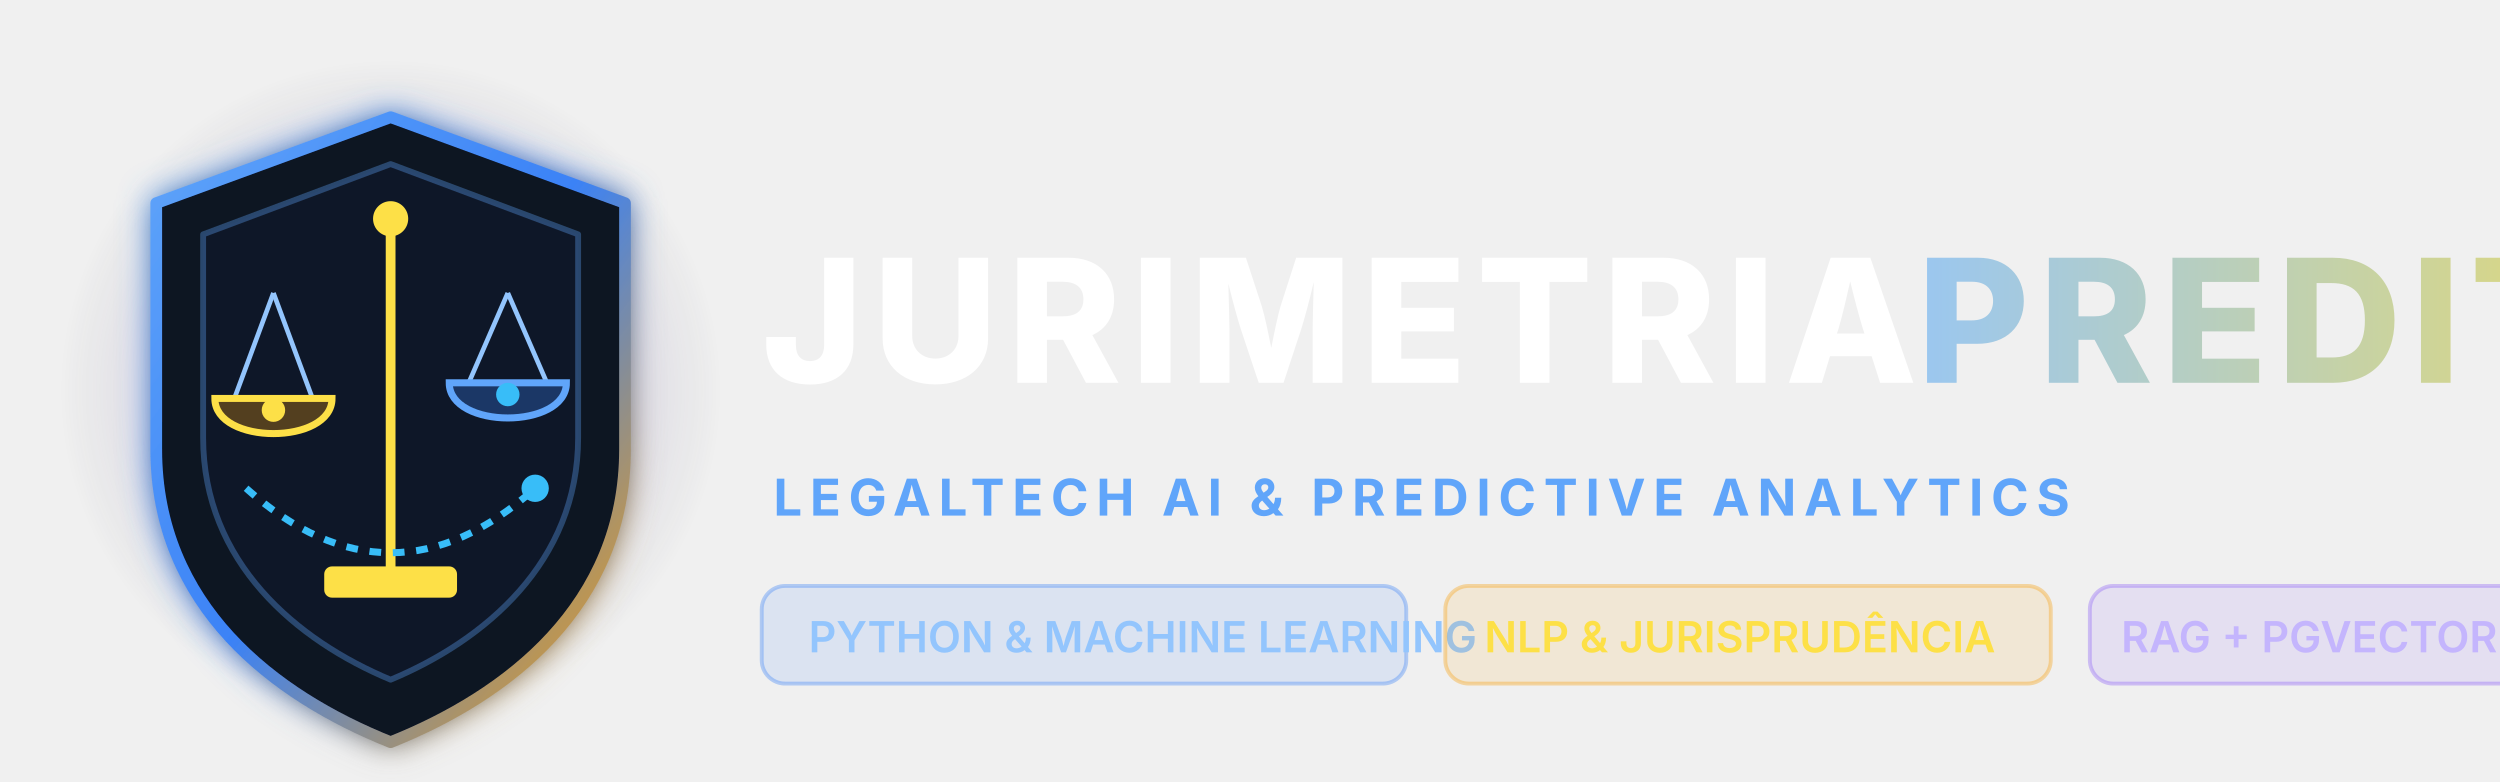
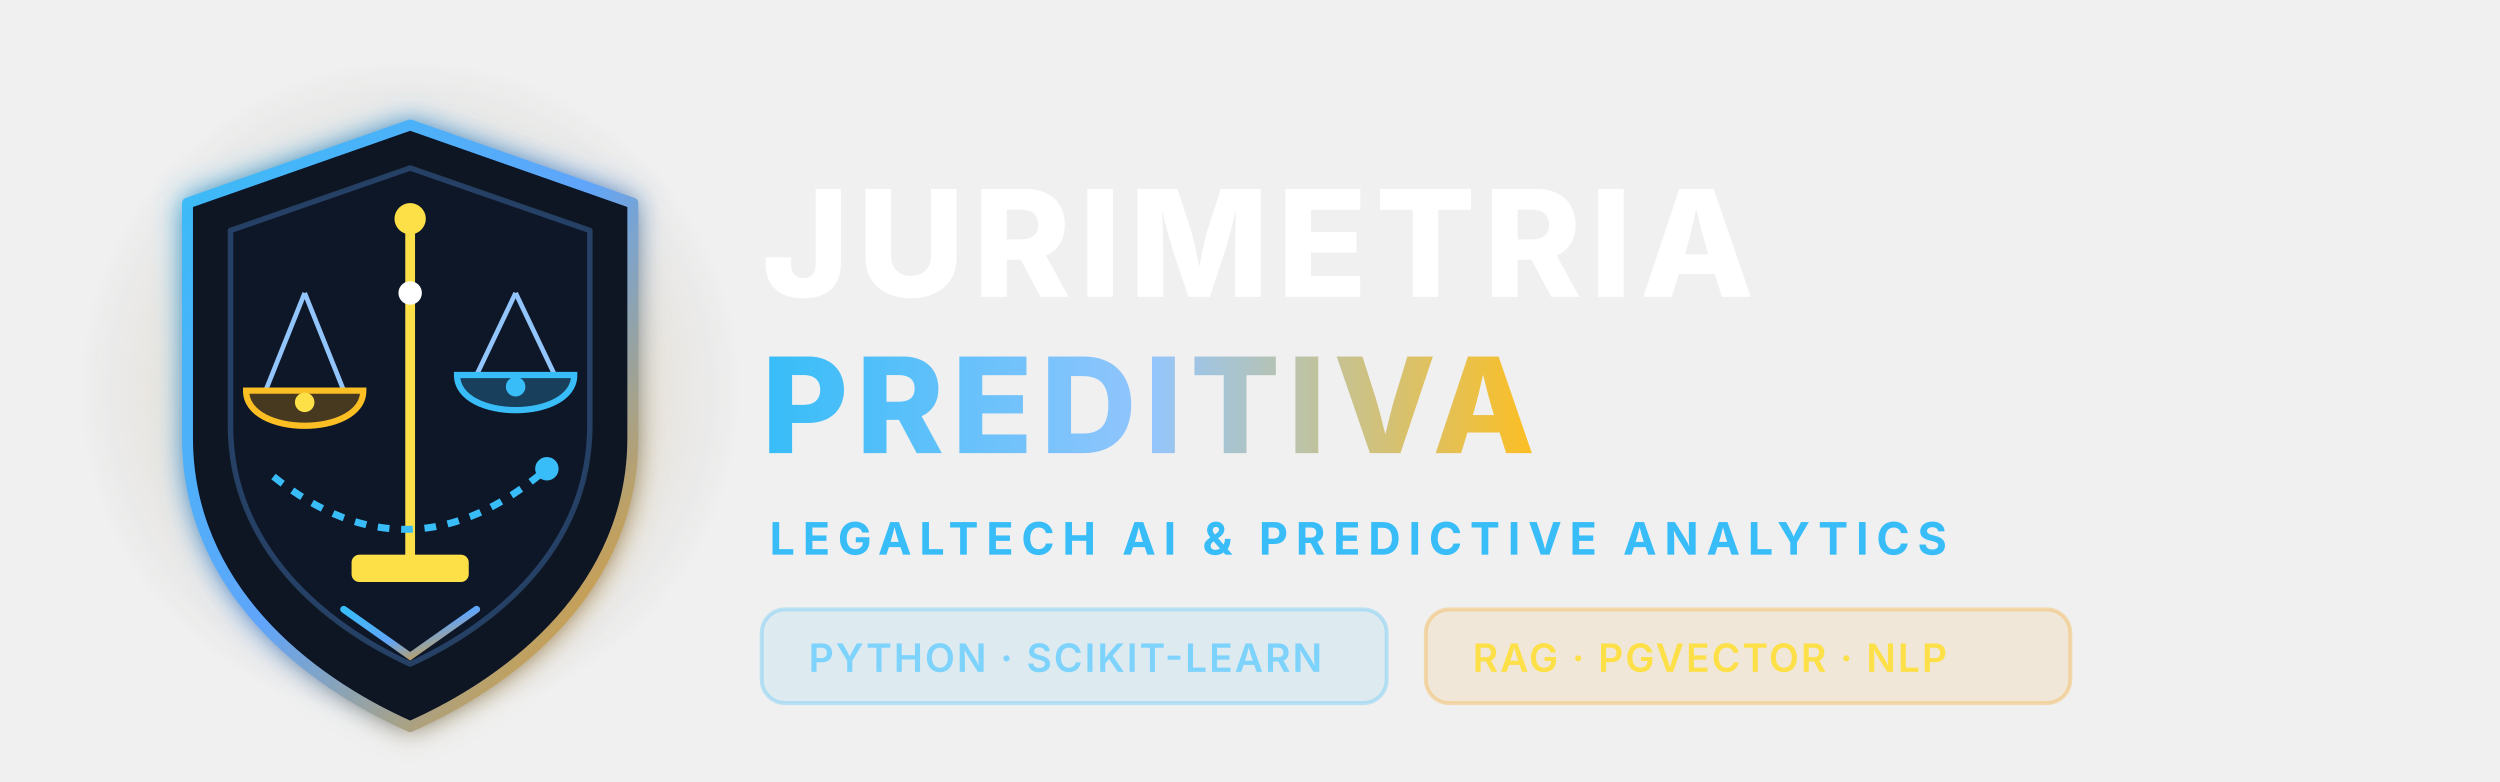
<svg xmlns="http://www.w3.org/2000/svg" viewBox="0 0 640 200" width="100%" height="100%">
  <defs>
    <radialGradient id="juriGlow" cx="50%" cy="50%" r="50%">
-       <stop offset="0%" stop-color="#3b82f6" stop-opacity="0.35" />
-       <stop offset="60%" stop-color="#8b5cf6" stop-opacity="0.15" />
+       <stop offset="0%" stop-color="#3b82f6" stop-opacity="0.3" />
+       <stop offset="60%" stop-color="#f59e0b" stop-opacity="0.12" />
      <stop offset="100%" stop-color="#080e1d" stop-opacity="0" />
    </radialGradient>
    <linearGradient id="juriGrad" x1="0%" y1="0%" x2="100%" y2="100%">
-       <stop offset="0%" stop-color="#60a5fa" />
-       <stop offset="50%" stop-color="#3b82f6" />
+       <stop offset="0%" stop-color="#38bdf8" />
+       <stop offset="50%" stop-color="#60a5fa" />
      <stop offset="100%" stop-color="#f59e0b" />
    </linearGradient>
    <linearGradient id="scalesGold" x1="0%" y1="0%" x2="100%" y2="100%">
      <stop offset="0%" stop-color="#fde047" />
      <stop offset="100%" stop-color="#d97706" />
    </linearGradient>
    <linearGradient id="juriTextGrad" x1="0%" y1="0%" x2="100%" y2="0%">
-       <stop offset="0%" stop-color="#60a5fa" />
+       <stop offset="0%" stop-color="#38bdf8" />
      <stop offset="50%" stop-color="#93c5fd" />
-       <stop offset="100%" stop-color="#fde047" />
+       <stop offset="100%" stop-color="#fbbf24" />
    </linearGradient>
    <filter id="juriNeon" x="-20%" y="-20%" width="140%" height="140%">
-       <feGaussianBlur stdDeviation="4" result="blur" />
+       <feGaussianBlur stdDeviation="3.5" result="blur" />
      <feComposite in="SourceGraphic" in2="blur" operator="over" />
    </filter>
  </defs>
-   <circle cx="100" cy="100" r="85" fill="url(#juriGlow)" />
-   <g transform="translate(25, 20)">
-     <path d="M 75,10               L 135,32               L 135,95               C 135,135 105,158 75,170               C 45,158 15,135 15,95               L 15,32 Z" fill="#0a1224" stroke="url(#juriGrad)" stroke-width="3" stroke-linejoin="round" filter="url(#juriNeon)" />
-     <path d="M 75,22               L 123,40               L 123,92               C 123,124 99,144 75,154               C 51,144 27,124 27,92               L 27,40 Z" fill="rgba(15, 23, 42, 0.75)" stroke="rgba(96, 165, 250, 0.35)" stroke-width="1.5" stroke-linejoin="round" />
-     <line x1="75" y1="36" x2="75" y2="125" stroke="#fde047" stroke-width="2.5" stroke-linecap="round" />
-     <circle cx="75" cy="36" r="4.5" fill="#fde047" />
-     <line x1="45" y1="55" x2="105" y2="55" stroke="url(#scalesGold)" stroke-width="3" stroke-linecap="round" />
-     <line x1="45" y1="55" x2="35" y2="82" stroke="#93c5fd" stroke-width="1.2" />
-     <line x1="45" y1="55" x2="55" y2="82" stroke="#93c5fd" stroke-width="1.2" />
-     <path d="M 30,82 C 30,94 60,94 60,82 Z" fill="rgba(245, 158, 11, 0.3)" stroke="#fde047" stroke-width="1.8" />
-     <line x1="105" y1="55" x2="95" y2="78" stroke="#93c5fd" stroke-width="1.2" />
-     <line x1="105" y1="55" x2="115" y2="78" stroke="#93c5fd" stroke-width="1.2" />
-     <path d="M 90,78 C 90,90 120,90 120,78 Z" fill="rgba(59, 130, 246, 0.3)" stroke="#60a5fa" stroke-width="1.8" />
-     <circle cx="45" cy="85" r="3" fill="#fde047" />
-     <circle cx="105" cy="81" r="3" fill="#38bdf8" />
-     <rect x="58" y="125" width="34" height="8" rx="2" fill="#fde047" />
-     <path d="M 38,105 Q 75,138 112,105" fill="none" stroke="#38bdf8" stroke-width="1.8" stroke-dasharray="3,3" />
-     <circle cx="112" cy="105" r="3.5" fill="#38bdf8" />
+   <circle cx="105" cy="100" r="85" fill="url(#juriGlow)" />
+   <g transform="translate(30, 20)">
+     <path d="M 75,12               L 132,32               L 132,92               C 132,130 102,154 75,166               C 48,154 18,130 18,92               L 18,32 Z" fill="#0a1224" stroke="url(#juriGrad)" stroke-width="2.8" stroke-linejoin="round" filter="url(#juriNeon)" />
+     <path d="M 75,23               L 121,39               L 121,89               C 121,120 97,140 75,150               C 53,140 29,120 29,89               L 29,39 Z" fill="rgba(15, 23, 42, 0.75)" stroke="rgba(96, 165, 250, 0.3)" stroke-width="1.4" stroke-linejoin="round" />
+     <line x1="75" y1="36" x2="75" y2="122" stroke="#fde047" stroke-width="2.5" stroke-linecap="round" />
+     <circle cx="75" cy="36" r="4" fill="#fde047" />
+     <line x1="46" y1="55" x2="104" y2="55" stroke="url(#scalesGold)" stroke-width="2.8" stroke-linecap="round" />
+     <circle cx="75" cy="55" r="3" fill="#ffffff" />
+     <line x1="48" y1="55" x2="38" y2="80" stroke="#93c5fd" stroke-width="1.2" />
+     <line x1="48" y1="55" x2="58" y2="80" stroke="#93c5fd" stroke-width="1.2" />
+     <path d="M 33,80 C 33,92 63,92 63,80 Z" fill="rgba(245, 158, 11, 0.25)" stroke="#fbbf24" stroke-width="1.6" />
+     <circle cx="48" cy="83" r="2.5" fill="#fde047" />
+     <line x1="102" y1="55" x2="92" y2="76" stroke="#93c5fd" stroke-width="1.2" />
+     <line x1="102" y1="55" x2="112" y2="76" stroke="#93c5fd" stroke-width="1.2" />
+     <path d="M 87,76 C 87,88 117,88 117,76 Z" fill="rgba(56, 189, 248, 0.25)" stroke="#38bdf8" stroke-width="1.6" />
+     <circle cx="102" cy="79" r="2.5" fill="#38bdf8" />
+     <rect x="60" y="122" width="30" height="7" rx="2" fill="#fde047" />
+     <path d="M 40,102 Q 75,130 110,100" fill="none" stroke="#38bdf8" stroke-width="1.8" stroke-dasharray="3,3" />
+     <circle cx="110" cy="100" r="3" fill="#38bdf8" />
+     <path d="M 58,136 L 75,148 L 92,136" fill="none" stroke="url(#juriGrad)" stroke-width="1.8" stroke-linecap="round" />
  </g>
-   <g transform="translate(195, 20)">
-     <text x="0" y="78" font-family="'Poppins', 'Inter', 'Segoe UI', sans-serif" font-weight="800" font-size="44" fill="#ffffff" letter-spacing="2.5">
-       JURIMETRIA<tspan fill="url(#juriTextGrad)"> PREDITIVA</tspan>
+   <g transform="translate(195, 24)">
+     <text x="0" y="52" font-family="'Poppins', 'Inter', 'Segoe UI', sans-serif" font-weight="800" font-size="38" fill="#ffffff" letter-spacing="2">
+       JURIMETRIA
    </text>
-     <text x="3" y="112" font-family="'Inter', 'Segoe UI', sans-serif" font-weight="700" font-size="13" fill="#60a5fa" letter-spacing="2">
+     <text x="0" y="92" font-family="'Poppins', 'Inter', 'Segoe UI', sans-serif" font-weight="800" font-size="34" fill="url(#juriTextGrad)" letter-spacing="2">
+       PREDITIVA
+     </text>
+     <text x="2" y="118" font-family="'Inter', 'Segoe UI', sans-serif" font-weight="700" font-size="11.5" fill="#38bdf8" letter-spacing="2">
      LEGALTECH AI &amp; PREDICTIVE ANALYTICS
    </text>
-     <g transform="translate(0, 130)">
-       <rect x="0" y="0" width="165" height="25" rx="6" fill="rgba(59, 130, 246, 0.12)" stroke="rgba(59, 130, 246, 0.35)" stroke-width="1" />
-       <text x="12" y="17" font-family="'Inter', sans-serif" font-weight="600" font-size="11" fill="#93c5fd">PYTHON &amp; MACHINE LEARNING</text>
-       <rect x="175" y="0" width="155" height="25" rx="6" fill="rgba(245, 158, 11, 0.12)" stroke="rgba(245, 158, 11, 0.35)" stroke-width="1" />
-       <text x="185" y="17" font-family="'Inter', sans-serif" font-weight="600" font-size="11" fill="#fde047">NLP &amp; JURISPRUDÊNCIA</text>
-       <rect x="340" y="0" width="135" height="25" rx="6" fill="rgba(139, 92, 246, 0.12)" stroke="rgba(139, 92, 246, 0.35)" stroke-width="1" />
-       <text x="348" y="17" font-family="'Inter', sans-serif" font-weight="600" font-size="11" fill="#c4b5fd">RAG + PGVECTOR</text>
+     <g transform="translate(0, 132)">
+       <rect x="0" y="0" width="160" height="24" rx="6" fill="rgba(56, 189, 248, 0.1)" stroke="rgba(56, 189, 248, 0.3)" stroke-width="1" />
+       <text x="12" y="16" font-family="'Inter', sans-serif" font-weight="600" font-size="10" fill="#7dd3fc" letter-spacing="0.5">PYTHON · SCIKIT-LEARN</text>
+       <rect x="170" y="0" width="165" height="24" rx="6" fill="rgba(245, 158, 11, 0.1)" stroke="rgba(245, 158, 11, 0.3)" stroke-width="1" />
+       <text x="182" y="16" font-family="'Inter', sans-serif" font-weight="600" font-size="10" fill="#fde047" letter-spacing="0.5">RAG · PGVECTOR · NLP</text>
    </g>
  </g>
</svg>
